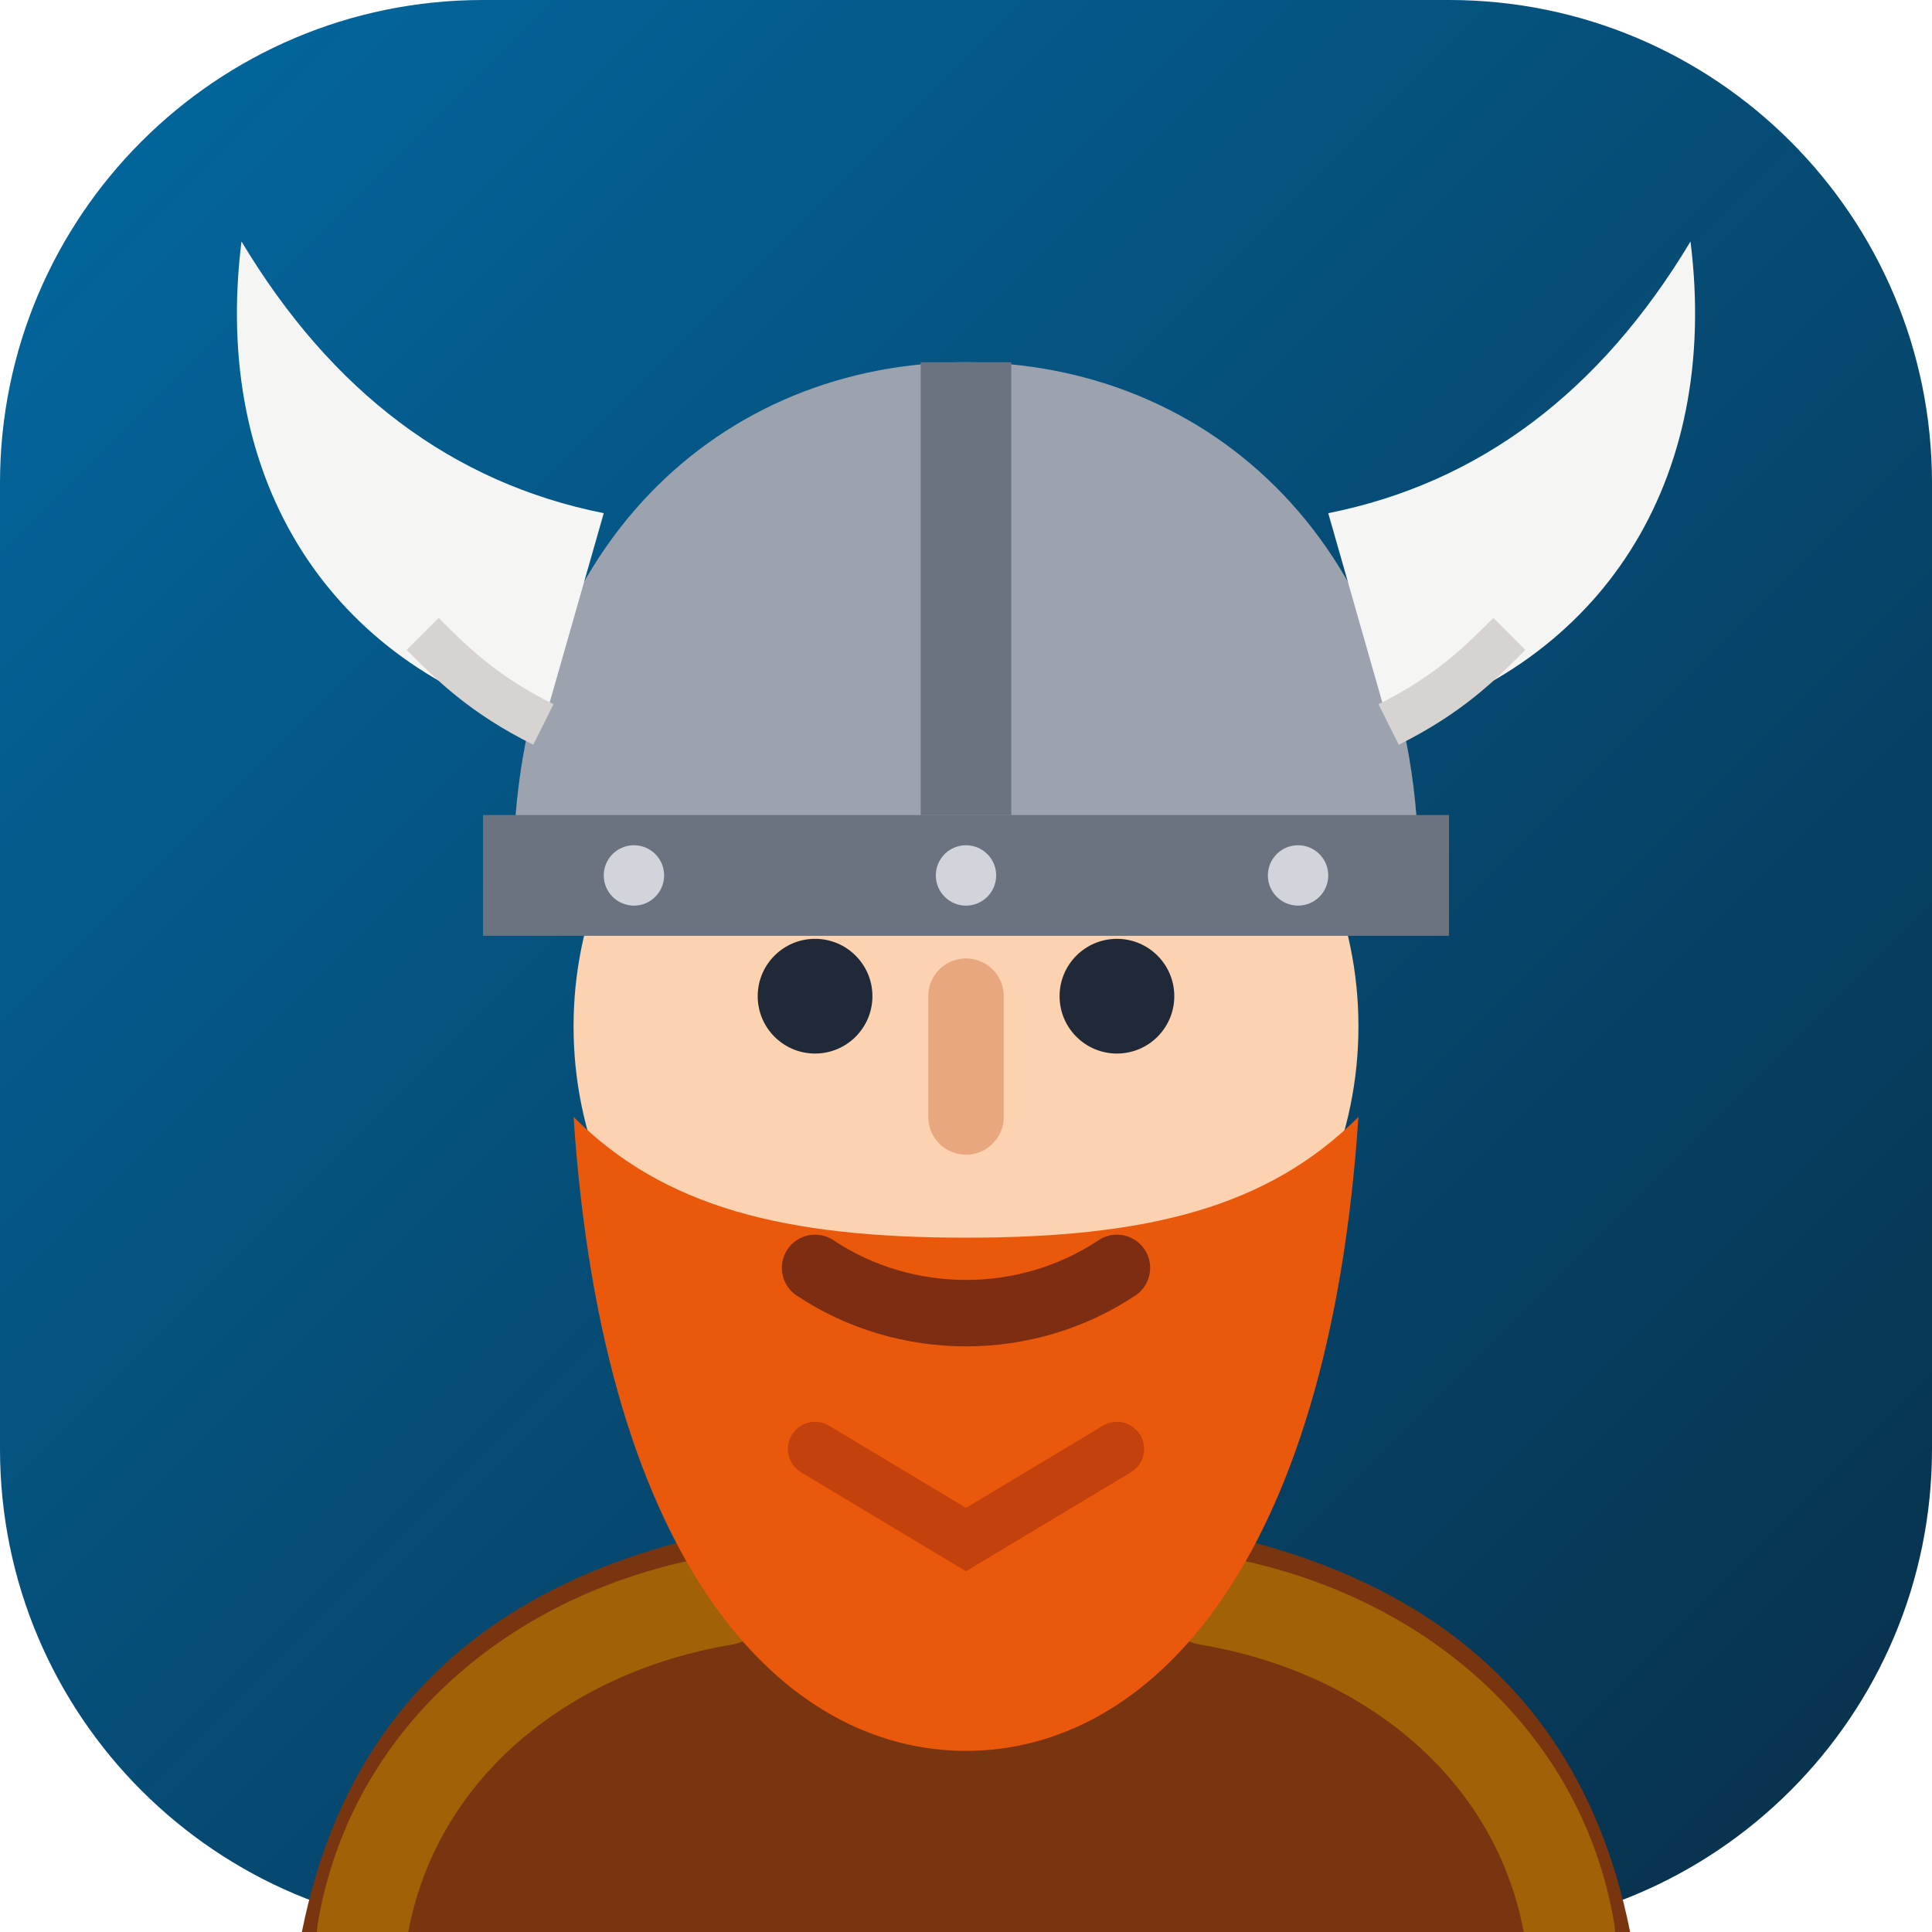
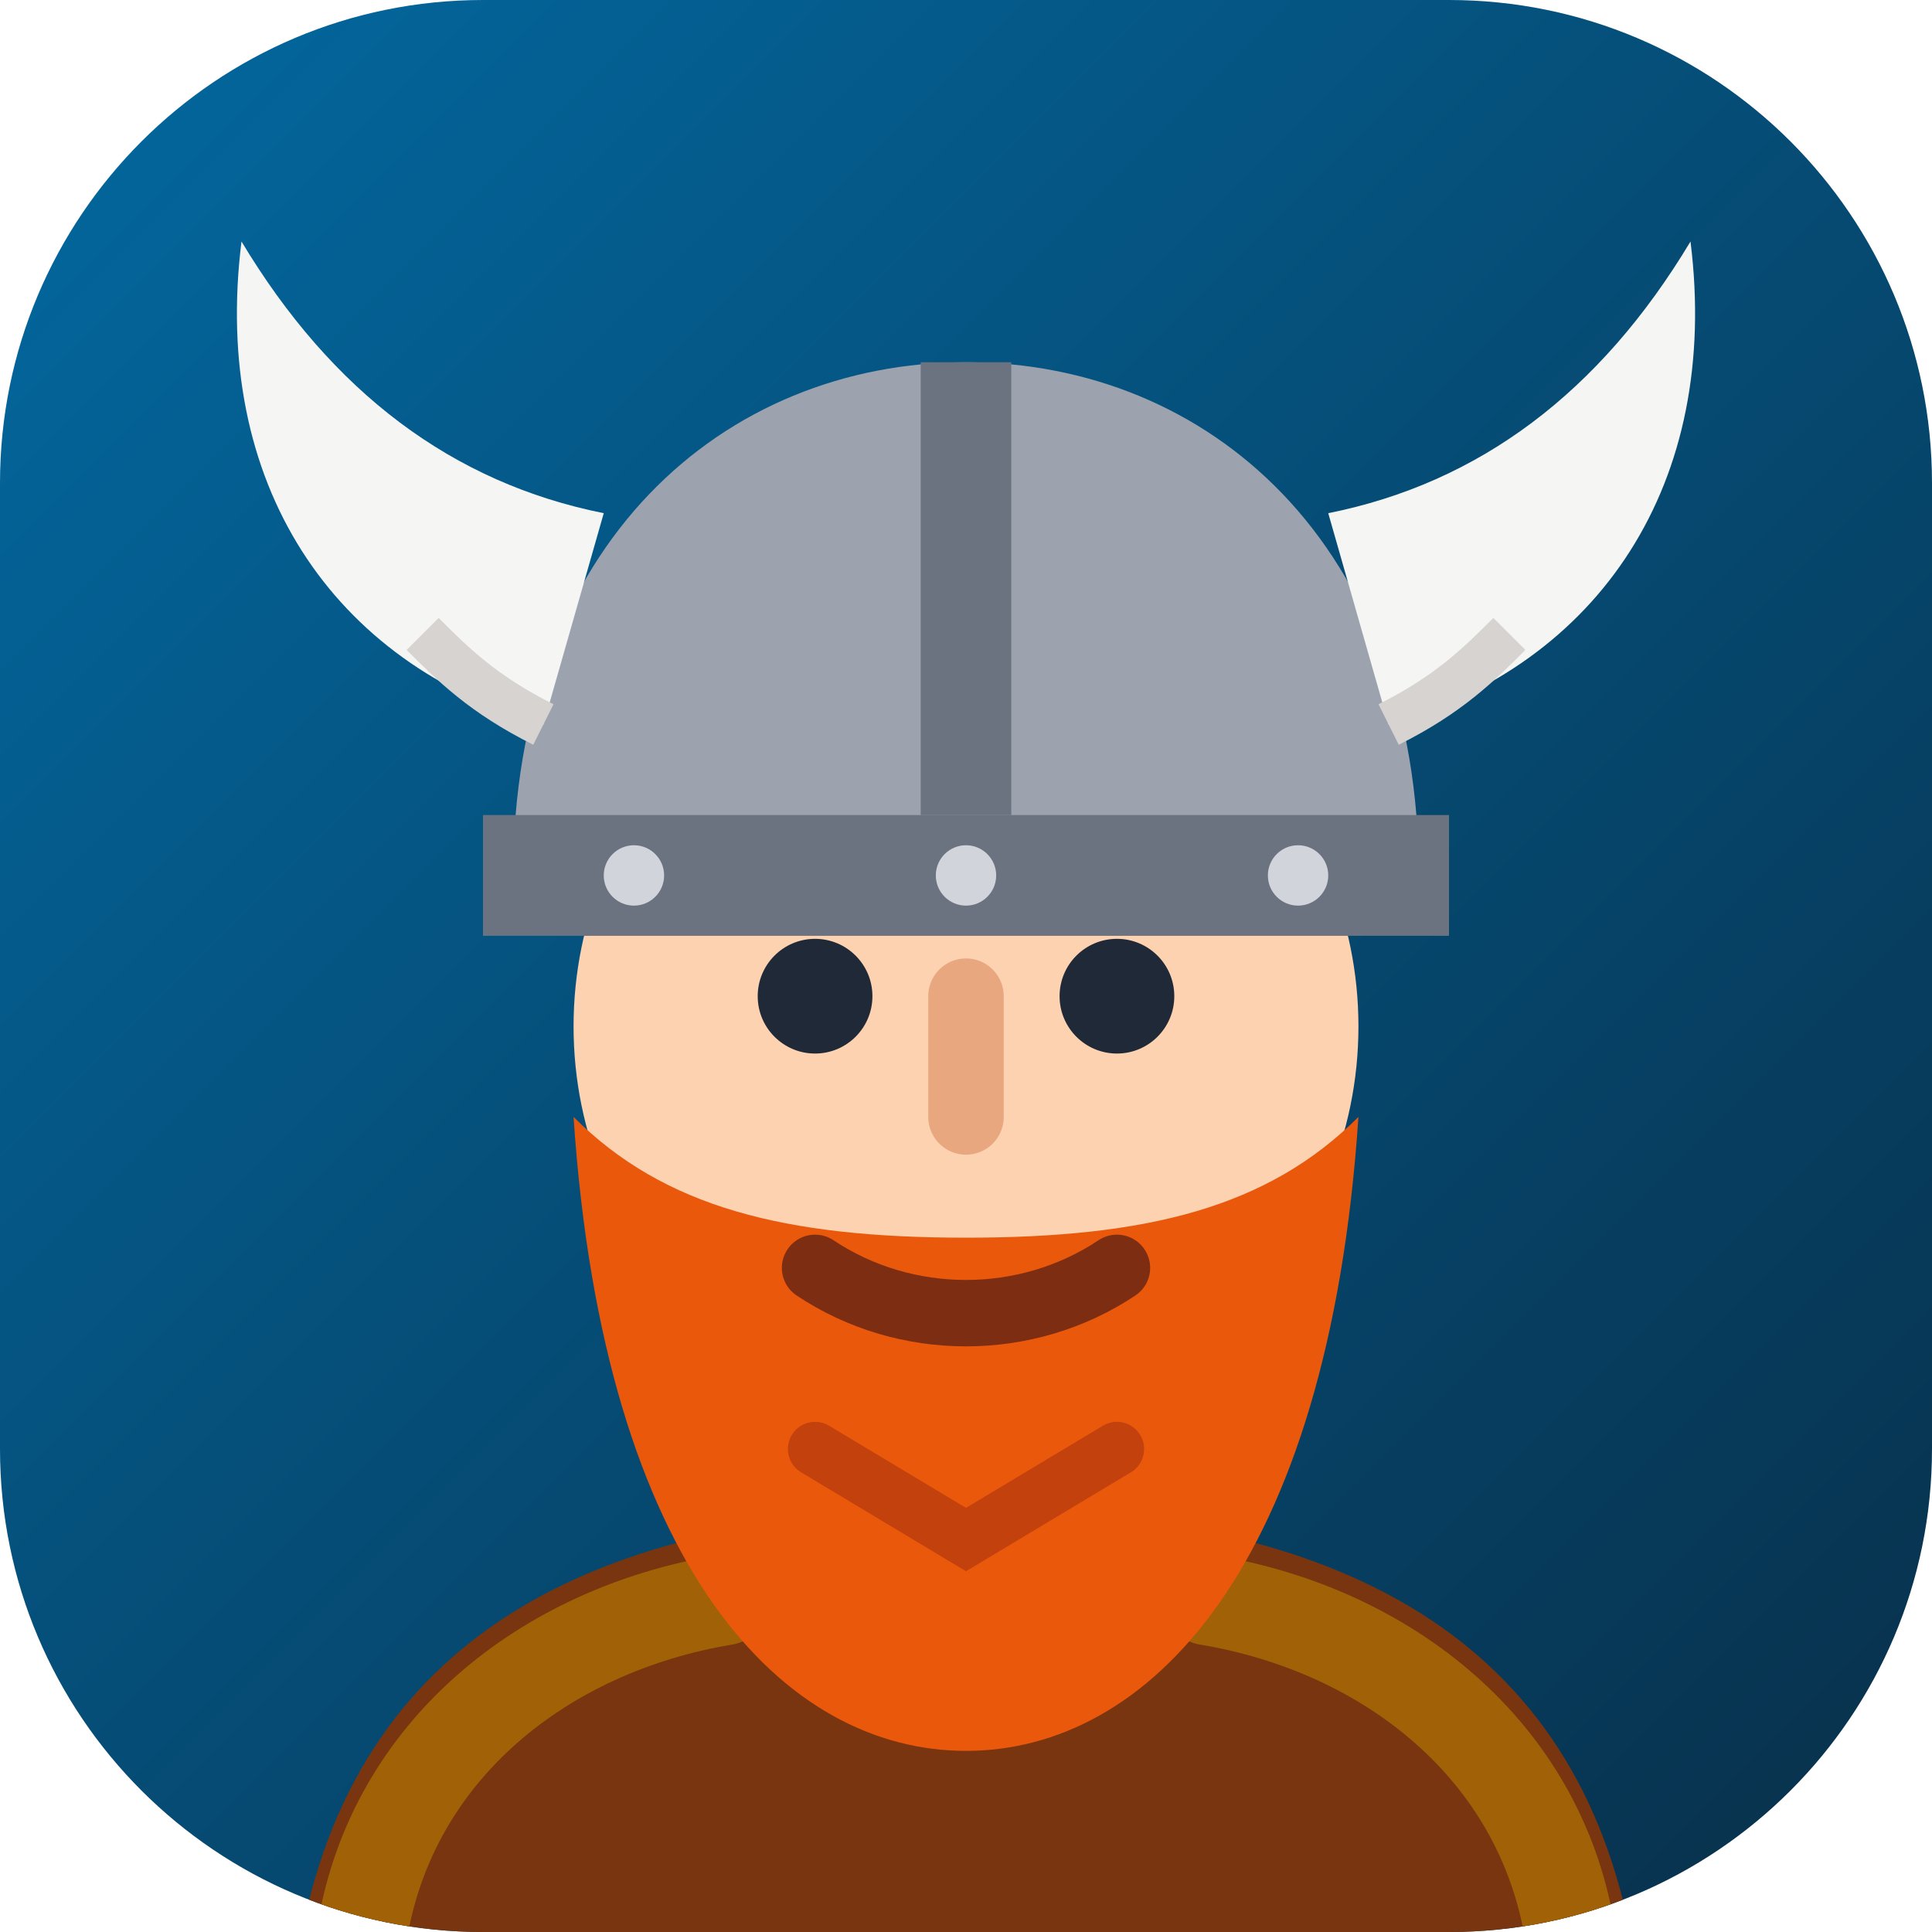
<svg xmlns="http://www.w3.org/2000/svg" viewBox="0 0 64 64" role="img" aria-label="Vikingo">
  <defs>
    <linearGradient id="bg" x1="0" y1="0" x2="1" y2="1">
      <stop offset="0" stop-color="#0369a1" />
      <stop offset="1" stop-color="#082f49" />
    </linearGradient>
+     <clipPath id="frame">
+       <rect width="64" height="64" rx="16" />
+     </clipPath>
  </defs>
  <rect width="64" height="64" rx="16" fill="url(#bg)" />
-   <path d="M10 64c2-10 10-14 22-14s20 4 22 14z" fill="#78350f" />
-   <path d="M12 64c1-6 6-10 12-11M52 64c-1-6-6-10-12-11" stroke="#a16207" stroke-width="3" fill="none" stroke-linecap="round" />
-   <circle cx="32" cy="34" r="13" fill="#fcd2b0" />
-   <path d="M19 37c1 15 7 21 13 21s12-6 13-21c-3 3-7 4-13 4s-10-1-13-4z" fill="#ea580c" />
-   <path d="M27 42c3 2 7 2 10 0" stroke="#7c2d12" stroke-width="2.2" fill="none" stroke-linecap="round" />
-   <path d="M27 48l5 3 5-3" stroke="#c2410c" stroke-width="1.8" fill="none" stroke-linecap="round" />
-   <circle cx="27" cy="33" r="1.9" fill="#1f2937" />
-   <circle cx="37" cy="33" r="1.9" fill="#1f2937" />
-   <path d="M32 33v4" stroke="#e8a77f" stroke-width="2.5" stroke-linecap="round" />
-   <path d="M17 29c0-11 7-17 15-17s15 6 15 17z" fill="#9ca3af" />
-   <path d="M16 27h32v4H16z" fill="#6b7280" />
-   <circle cx="21" cy="29" r="1" fill="#d1d5db" />
-   <circle cx="32" cy="29" r="1" fill="#d1d5db" />
-   <circle cx="43" cy="29" r="1" fill="#d1d5db" />
-   <path d="M32 12v15" stroke="#6b7280" stroke-width="3" />
-   <path d="M18 24C11 22 7 16 8 8c3 5 7 8 12 9z" fill="#f5f5f4" />
-   <path d="M46 24c7-2 11-8 10-16-3 5-7 8-12 9z" fill="#f5f5f4" />
-   <path d="M18 24c-2-1-3-2-4-3M46 24c2-1 3-2 4-3" stroke="#d6d3d1" stroke-width="1.5" fill="none" />
+   <g clip-path="url(#frame)">
+     <path d="M10 64c2-10 10-14 22-14s20 4 22 14z" fill="#78350f" />
+     <path d="M12 64c1-6 6-10 12-11M52 64c-1-6-6-10-12-11" stroke="#a16207" stroke-width="3" fill="none" stroke-linecap="round" />
+     <circle cx="32" cy="34" r="13" fill="#fcd2b0" />
+     <path d="M19 37c1 15 7 21 13 21s12-6 13-21c-3 3-7 4-13 4s-10-1-13-4z" fill="#ea580c" />
+     <path d="M27 42c3 2 7 2 10 0" stroke="#7c2d12" stroke-width="2.2" fill="none" stroke-linecap="round" />
+     <path d="M27 48l5 3 5-3" stroke="#c2410c" stroke-width="1.8" fill="none" stroke-linecap="round" />
+     <circle cx="27" cy="33" r="1.9" fill="#1f2937" />
+     <circle cx="37" cy="33" r="1.9" fill="#1f2937" />
+     <path d="M32 33v4" stroke="#e8a77f" stroke-width="2.5" stroke-linecap="round" />
+     <path d="M17 29c0-11 7-17 15-17s15 6 15 17z" fill="#9ca3af" />
+     <path d="M16 27h32v4H16z" fill="#6b7280" />
+     <circle cx="21" cy="29" r="1" fill="#d1d5db" />
+     <circle cx="32" cy="29" r="1" fill="#d1d5db" />
+     <circle cx="43" cy="29" r="1" fill="#d1d5db" />
+     <path d="M32 12v15" stroke="#6b7280" stroke-width="3" />
+     <path d="M18 24C11 22 7 16 8 8c3 5 7 8 12 9z" fill="#f5f5f4" />
+     <path d="M46 24c7-2 11-8 10-16-3 5-7 8-12 9z" fill="#f5f5f4" />
+     <path d="M18 24c-2-1-3-2-4-3M46 24c2-1 3-2 4-3" stroke="#d6d3d1" stroke-width="1.5" fill="none" />
+   </g>
</svg>
